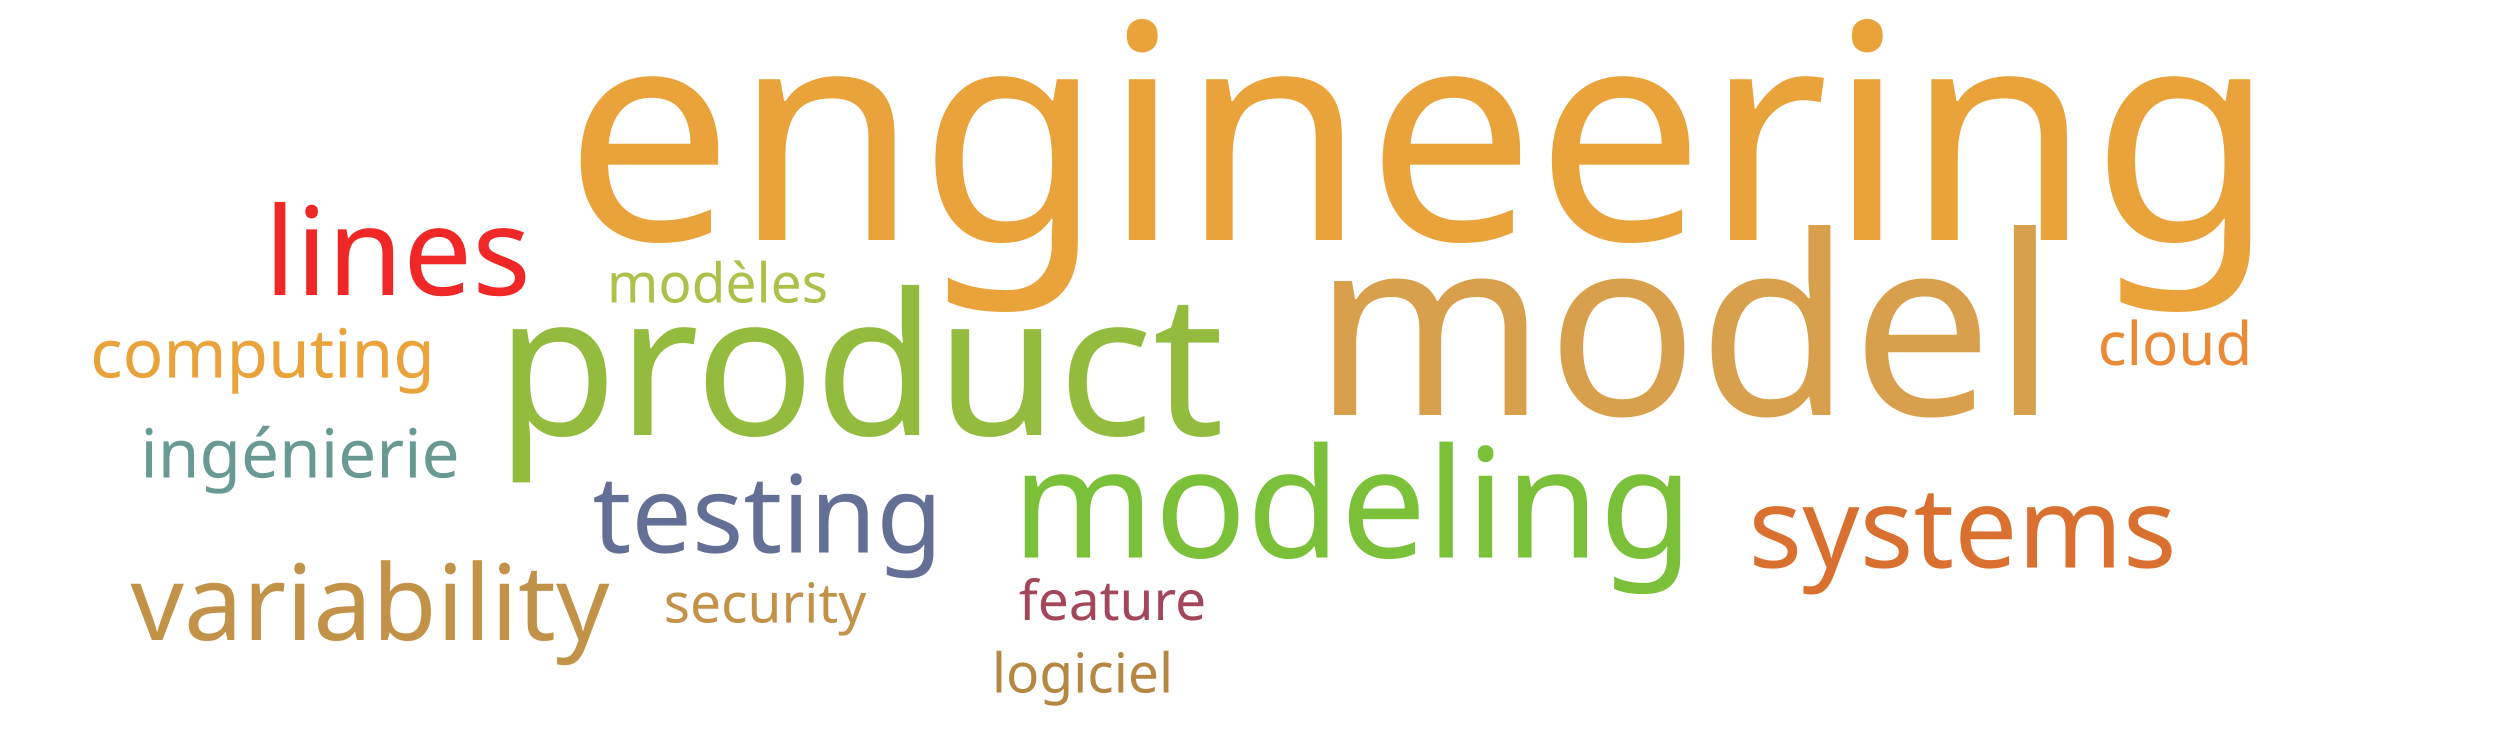
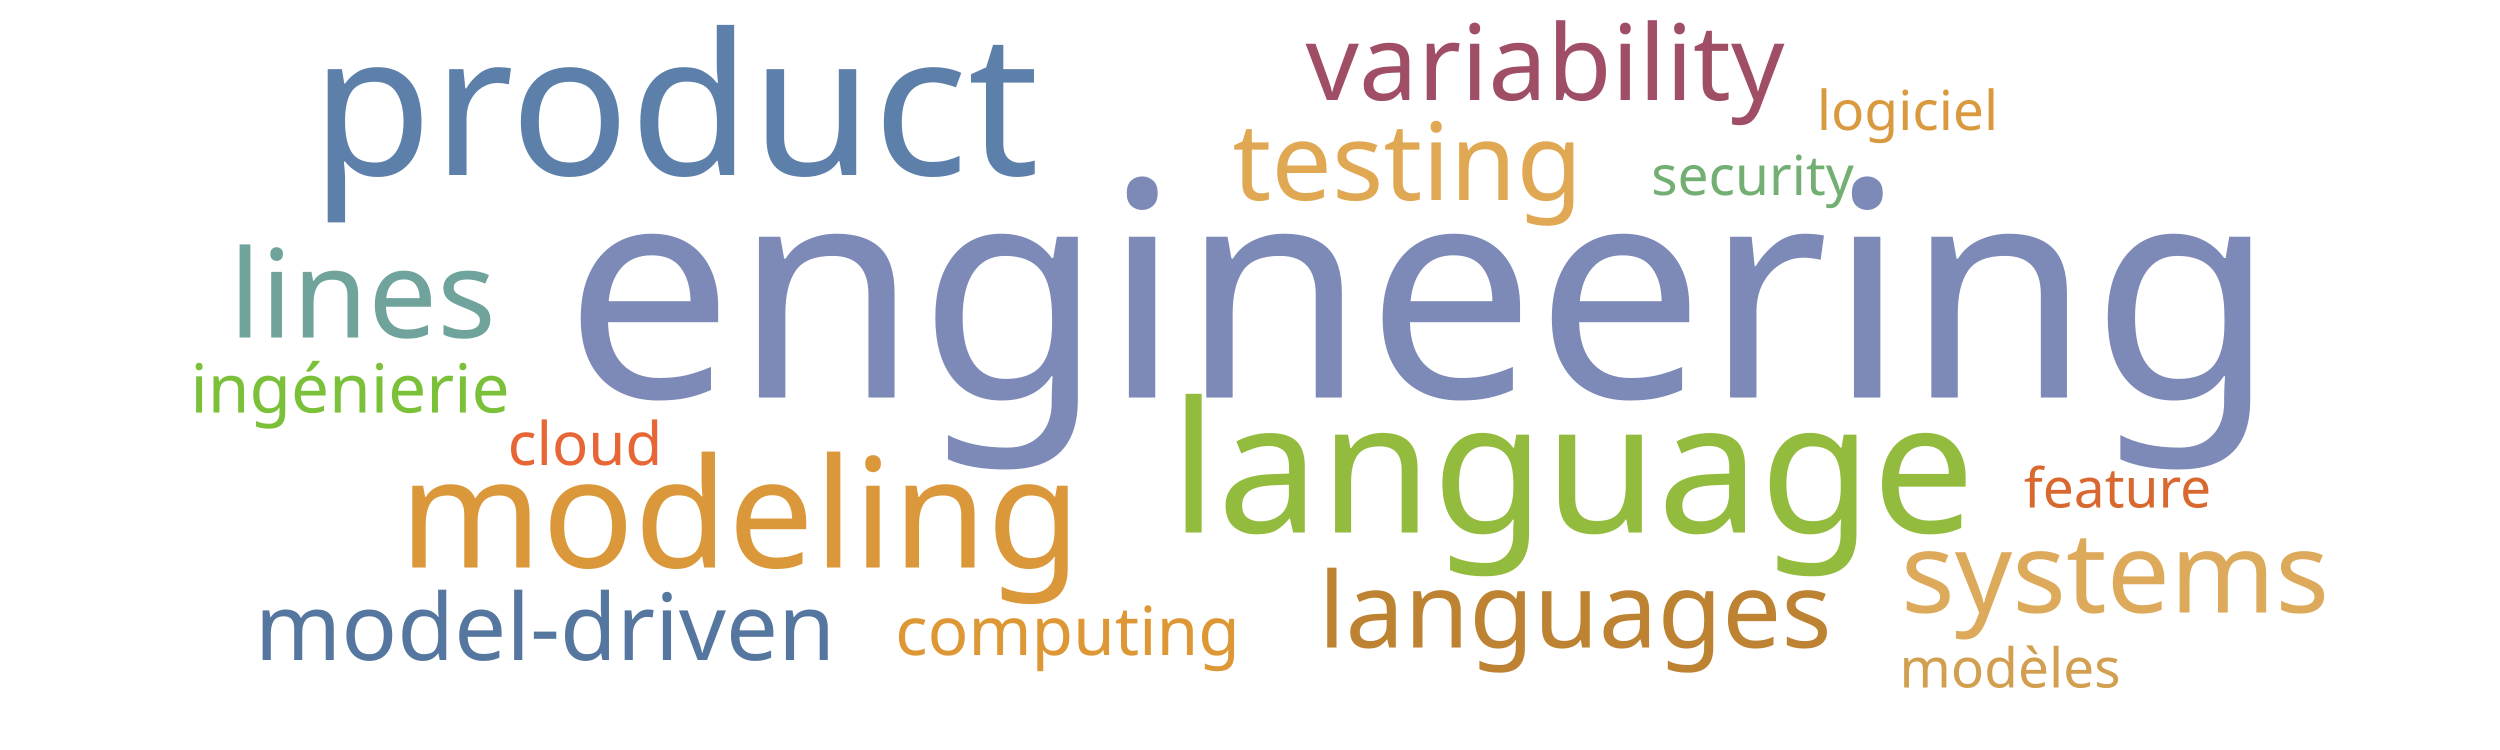
<svg xmlns="http://www.w3.org/2000/svg" width="1000" height="300">
  <g transform="translate(500, 150)">
-     <text text-anchor="middle" style="font-family: Impact; font-size: 120px; fill: #eaa23b" transform="translate(68,-54)rotate(0)">engineering</text>
-     <text text-anchor="middle" style="font-family: Impact; font-size: 100px; fill: #d8a04c" transform="translate(174,16)rotate(0)">model</text>
-     <text text-anchor="middle" style="font-family: Impact; font-size: 79px; fill: #93bb3e" transform="translate(-156,24)rotate(0)">product</text>
-     <text text-anchor="middle" style="font-family: Impact; font-size: 61px; fill: #7bc039" transform="translate(41,73)rotate(0)">modeling</text>
-     <text text-anchor="middle" style="font-family: Impact; font-size: 49px; fill: #ef2727" transform="translate(-341,-32)rotate(0)">lines</text>
-     <text text-anchor="middle" style="font-family: Impact; font-size: 45px; fill: #d9702f" transform="translate(285,77)rotate(0)">systems</text>
-     <text text-anchor="middle" style="font-family: Impact; font-size: 43px; fill: #636f94" transform="translate(-193,71)rotate(0)">testing</text>
-     <text text-anchor="middle" style="font-family: Impact; font-size: 42px; fill: #c39249" transform="translate(-352,106)rotate(0)">variability</text>
-     <text text-anchor="middle" style="font-family: Impact; font-size: 27px; fill: #eaa23b" transform="translate(-395,1)rotate(0)">computing</text>
-     <text text-anchor="middle" style="font-family: Impact; font-size: 27px; fill: #689993" transform="translate(-380,41)rotate(0)">ingénierie</text>
-     <text text-anchor="middle" style="font-family: Impact; font-size: 24px; fill: #ea8a37" transform="translate(370,-4)rotate(0)">cloud</text>
-     <text text-anchor="middle" style="font-family: Impact; font-size: 22px; fill: #a4465a" transform="translate(-55,98)rotate(0)">feature</text>
-     <text text-anchor="middle" style="font-family: Impact; font-size: 22px; fill: #c39249" transform="translate(-194,99)rotate(0)">security</text>
-     <text text-anchor="middle" style="font-family: Impact; font-size: 22px; fill: #b48742" transform="translate(-67,127)rotate(0)">logiciel</text>
-     <text text-anchor="middle" style="font-family: Impact; font-size: 22px; fill: #adc14a" transform="translate(-213,-29)rotate(0)">modèles</text>
+     <text text-anchor="middle" style="font-family: Impact; font-size: 120px; fill: #7d89b7" transform="translate(68,9)rotate(0)">engineering</text>
+     <text text-anchor="middle" style="font-family: Impact; font-size: 79px; fill: #5c80aa" transform="translate(-230,-80)rotate(0)">product</text>
+     <text text-anchor="middle" style="font-family: Impact; font-size: 73px; fill: #93bb3e" transform="translate(129,63)rotate(0)">language</text>
+     <text text-anchor="middle" style="font-family: Impact; font-size: 61px; fill: #da983a" transform="translate(-204,77)rotate(0)">modeling</text>
+     <text text-anchor="middle" style="font-family: Impact; font-size: 49px; fill: #6fa39c" transform="translate(-355,-15)rotate(0)">lines</text>
+     <text text-anchor="middle" style="font-family: Impact; font-size: 45px; fill: #ddaa5c" transform="translate(346,95)rotate(0)">systems</text>
+     <text text-anchor="middle" style="font-family: Impact; font-size: 43px; fill: #e1a853" transform="translate(63,-70)rotate(0)">testing</text>
+     <text text-anchor="middle" style="font-family: Impact; font-size: 42px; fill: #9f4e66" transform="translate(118,-110)rotate(0)">variability</text>
+     <text text-anchor="middle" style="font-family: Impact; font-size: 42px; fill: #bd8332" transform="translate(130,109)rotate(0)">languages</text>
+     <text text-anchor="middle" style="font-family: Impact; font-size: 37px; fill: #55769e" transform="translate(-282,114)rotate(0)">model-driven</text>
+     <text text-anchor="middle" style="font-family: Impact; font-size: 27px; fill: #dd9735" transform="translate(-73,112)rotate(0)">computing</text>
+     <text text-anchor="middle" style="font-family: Impact; font-size: 27px; fill: #7bc039" transform="translate(-360,15)rotate(0)">ingénierie</text>
+     <text text-anchor="middle" style="font-family: Impact; font-size: 24px; fill: #e76635" transform="translate(-266,36)rotate(0)">cloud</text>
+     <text text-anchor="middle" style="font-family: Impact; font-size: 22px; fill: #d8682f" transform="translate(347,53)rotate(0)">feature</text>
+     <text text-anchor="middle" style="font-family: Impact; font-size: 22px; fill: #73ae72" transform="translate(201,-72)rotate(0)">security</text>
+     <text text-anchor="middle" style="font-family: Impact; font-size: 22px; fill: #d19f4f" transform="translate(304,125)rotate(0)">modèles</text>
+     <text text-anchor="middle" style="font-family: Impact; font-size: 22px; fill: #d8993f" transform="translate(263,-98)rotate(0)">logiciel</text>
  </g>
</svg>
